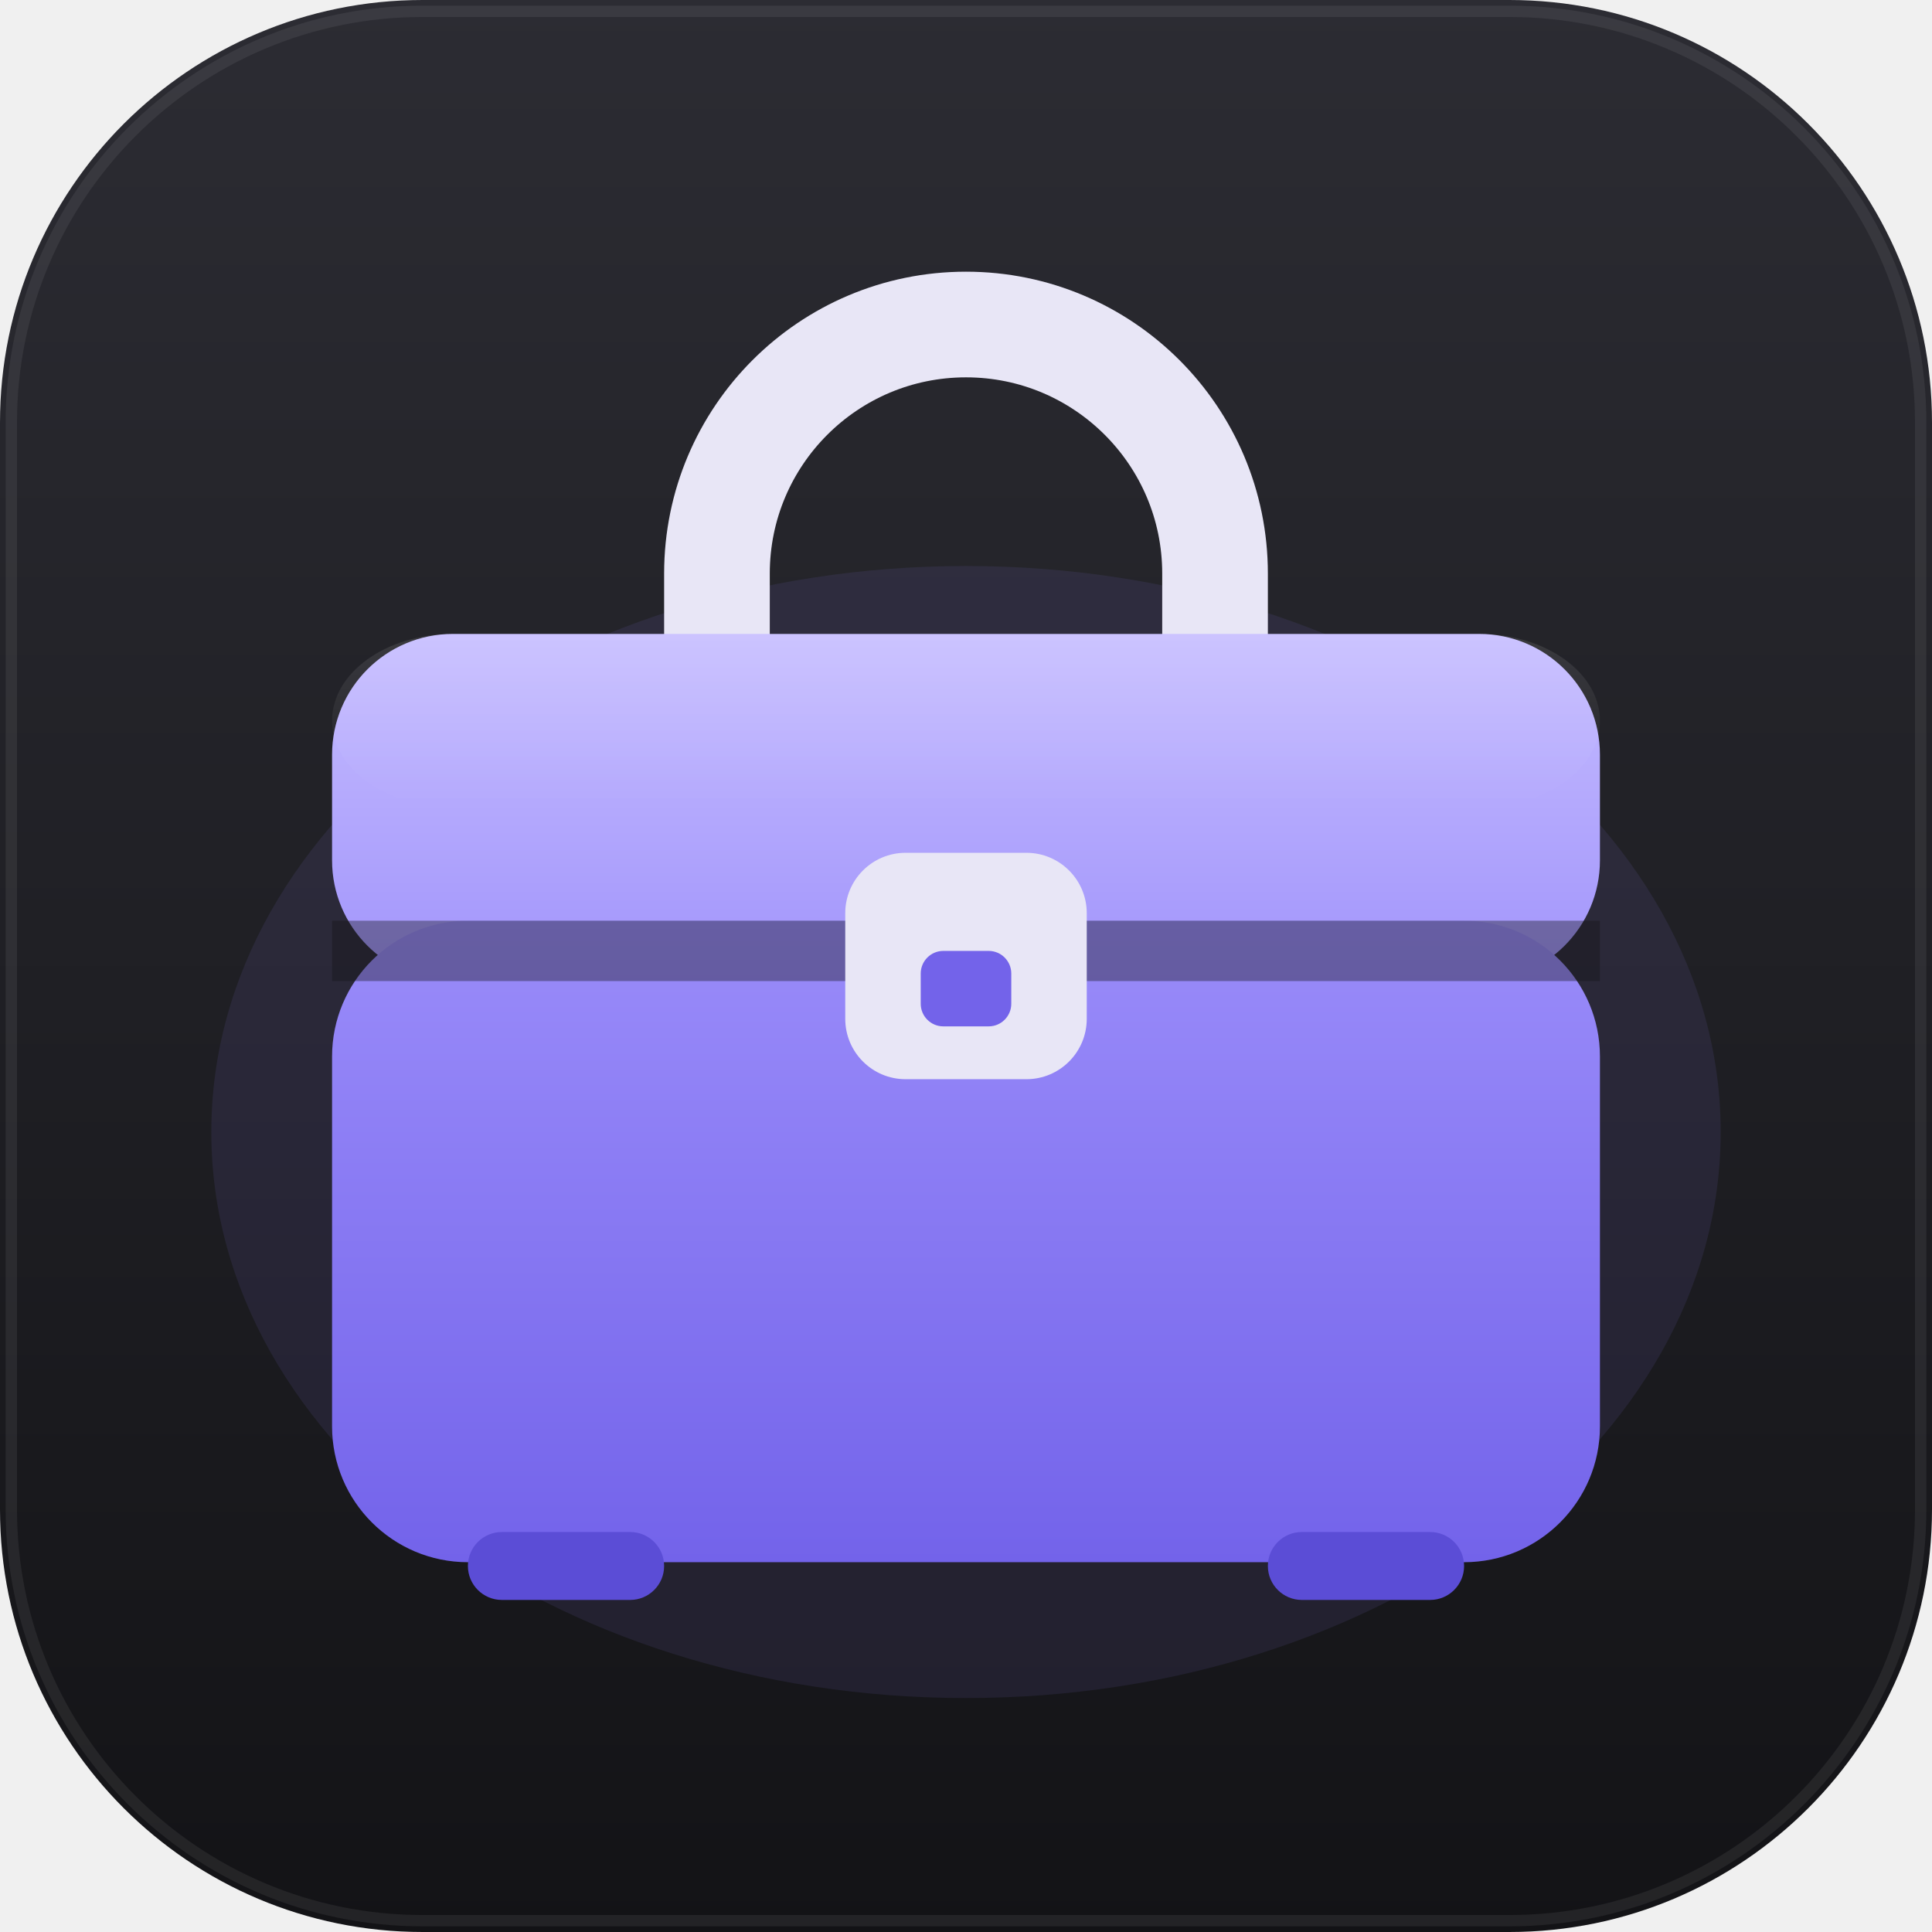
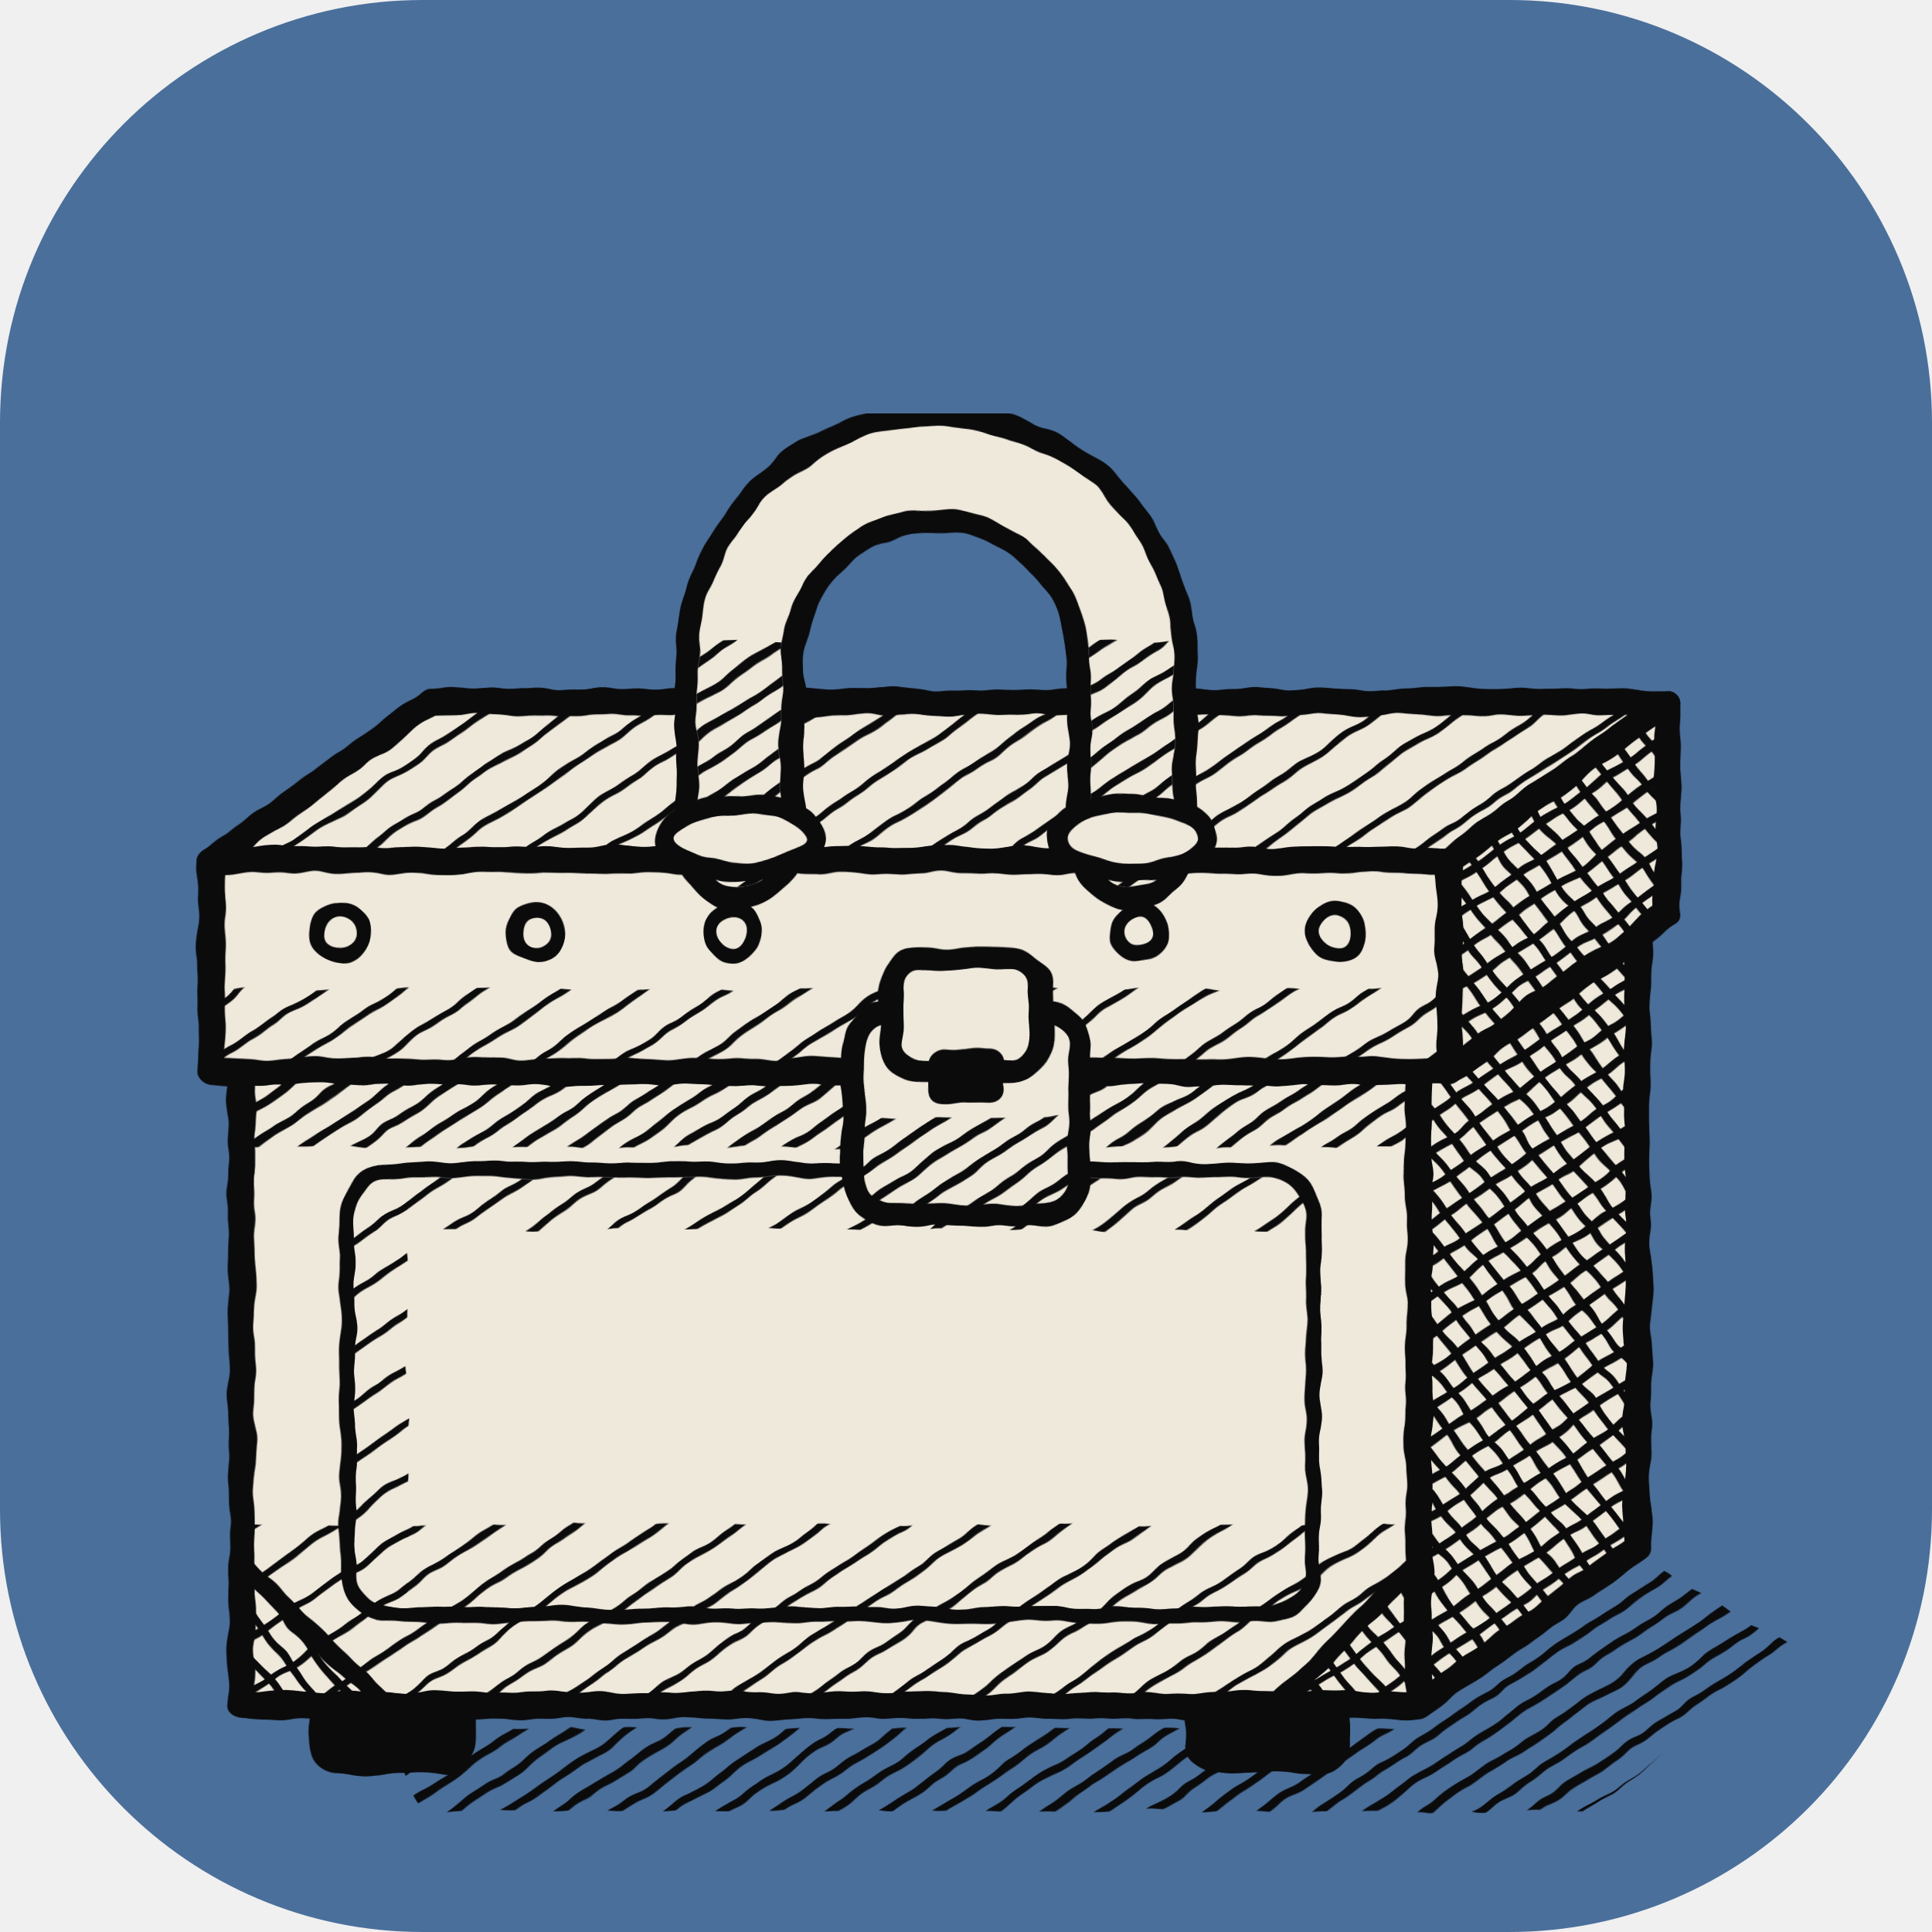
<svg xmlns="http://www.w3.org/2000/svg" viewBox="0 0 512 512" width="512" height="512">
  <defs>
-     <linearGradient id="tile" x1="0" y1="0" x2="0" y2="1">
-       <stop offset="0" stop-color="#2c2c33" />
-       <stop offset="1" stop-color="#131316" />
-     </linearGradient>
-     <linearGradient id="lid" x1="0" y1="0" x2="0" y2="1">
-       <stop offset="0" stop-color="#c6bdff" />
-       <stop offset="1" stop-color="#a194fb" />
-     </linearGradient>
-     <linearGradient id="body" x1="0" y1="0" x2="0" y2="1">
-       <stop offset="0" stop-color="#9a8cfa" />
-       <stop offset="1" stop-color="#7363ea" />
-     </linearGradient>
-     <linearGradient id="shine" x1="0" y1="0" x2="0" y2="1">
-       <stop offset="0" stop-color="#ffffff" stop-opacity="0.10" />
-       <stop offset="1" stop-color="#ffffff" stop-opacity="0" />
-     </linearGradient>
+     <clipPath id="tile">
+       <rect width="512" height="512" rx="112" />
+     </clipPath>
+     <clipPath id="under">
+       <rect x="140" y="170" width="240" height="70" />
+     </clipPath>
+     <pattern id="light" patternUnits="userSpaceOnUse" width="12" height="12" patternTransform="rotate(-34)">
+       <rect width="12" height="1.8" fill="#0b0b0c" />
+     </pattern>
+     <pattern id="mid" patternUnits="userSpaceOnUse" width="8" height="8" patternTransform="rotate(-34)">
+       <rect width="8" height="2.2" fill="#0b0b0c" />
+     </pattern>
+     <pattern id="cross" patternUnits="userSpaceOnUse" width="7" height="7" patternTransform="rotate(52)">
+       <rect width="7" height="2.1" fill="#0b0b0c" />
+     </pattern>
+     <filter id="etch" x="-4%" y="-4%" width="108%" height="108%">
+       <feTurbulence type="fractalNoise" baseFrequency="0.09" numOctaves="2" seed="11" result="noise" />
+       <feDisplacementMap in="SourceGraphic" in2="noise" scale="2.2" xChannelSelector="R" yChannelSelector="G" />
+     </filter>
  </defs>
-   <rect width="512" height="512" rx="112" fill="url(#tile)" />
-   <rect x="3" y="3" width="506" height="506" rx="109" fill="none" stroke="#ffffff" stroke-opacity="0.07" stroke-width="3" />
-   <ellipse cx="256" cy="300" rx="200" ry="150" fill="#8b7cf6" opacity="0.10" />
-   <path d="M190 182 V152 a66 66 0 0 1 132 0 V182" fill="none" stroke="#e8e6f6" stroke-width="28" stroke-linecap="round" />
-   <rect x="88" y="168" width="336" height="92" rx="32" fill="url(#lid)" />
-   <rect x="88" y="168" width="336" height="46" rx="32" fill="url(#shine)" />
-   <rect x="88" y="244" width="336" height="170" rx="36" fill="url(#body)" />
-   <rect x="88" y="244" width="336" height="16" fill="#131316" opacity="0.38" />
-   <rect x="224" y="226" width="64" height="60" rx="16" fill="#e8e6f6" />
-   <rect x="244" y="252" width="24" height="20" rx="6" fill="#7363ea" />
-   <rect x="124" y="406" width="52" height="18" rx="9" fill="#5b4dd6" />
-   <rect x="336" y="406" width="52" height="18" rx="9" fill="#5b4dd6" />
+   <g clip-path="url(#tile)">
+     <rect width="512" height="512" fill="#4a6f9b" />
+     <g filter="url(#etch)" stroke="#0b0b0c" stroke-linejoin="round" stroke-linecap="round">
+       <polygon points="100,458 376,458 436,414 478,438 420,480 112,480" fill="url(#mid)" stroke="none" />
+       <rect x="84" y="450" width="40" height="18" rx="6" fill="#0b0b0c" stroke-width="4" />
+       <rect x="316" y="450" width="40" height="18" rx="6" fill="#0b0b0c" stroke-width="4" />
+       <rect x="64" y="284" width="312" height="168" fill="#efe9dc" stroke-width="7" />
+       <polygon points="376,284 434,242 434,410 376,452" fill="#efe9dc" stroke-width="7" />
+       <polygon points="376,284 434,242 434,410 376,452" fill="url(#mid)" stroke="none" />
+       <polygon points="376,284 434,242 434,410 376,452" fill="url(#cross)" stroke="none" />
+       <rect x="64" y="284" width="312" height="20" fill="url(#mid)" stroke="none" />
+       <rect x="64" y="404" width="312" height="48" fill="url(#light)" stroke="none" />
+       <rect x="92" y="310" width="256" height="118" rx="12" fill="none" stroke-width="4" />
+       <rect x="94" y="312" width="252" height="14" fill="url(#light)" stroke="none" />
+       <rect x="94" y="312" width="14" height="114" fill="url(#light)" stroke="none" />
+       <polygon points="64,414 64,452 102,452" fill="url(#cross)" stroke-width="5" />
+       <polygon points="376,414 376,452 338,452" fill="url(#cross)" stroke-width="5" />
+       <polygon points="56,228 384,228 442,186 114,186" fill="#efe9dc" stroke-width="7" />
+       <polygon points="56,228 384,228 442,186 114,186" fill="url(#light)" stroke="none" />
+       <polygon points="384,228 442,186 442,242 384,284" fill="#efe9dc" stroke-width="7" />
+       <polygon points="384,228 442,186 442,242 384,284" fill="url(#mid)" stroke="none" />
+       <polygon points="384,228 442,186 442,242 384,284" fill="url(#cross)" stroke="none" />
+       <rect x="56" y="228" width="328" height="56" fill="#efe9dc" stroke-width="7" />
+       <rect x="56" y="262" width="328" height="22" fill="url(#light)" stroke="none" />
+       <g fill="#efe9dc" stroke-width="4">
+         <circle cx="90" cy="247" r="6" />
+         <circle cx="142" cy="247" r="6" />
+         <circle cx="194" cy="247" r="6" />
+         <circle cx="302" cy="247" r="6" />
+         <circle cx="354" cy="247" r="6" />
+       </g>
+       <rect x="226" y="268" width="60" height="54" rx="10" fill="#efe9dc" stroke-width="6" />
+       <rect x="226" y="296" width="60" height="26" rx="6" fill="url(#mid)" stroke="none" />
+       <rect x="236" y="254" width="40" height="30" rx="8" fill="#efe9dc" stroke-width="6" />
+       <rect x="246" y="278" width="20" height="14" rx="4" fill="#0b0b0c" stroke="none" />
+       <path d="M196 224 V176 a52 52 0 0 1 104 0 V224" fill="none" stroke-width="34" />
+       <path d="M196 224 V176 a52 52 0 0 1 104 0 V224" fill="none" stroke="#efe9dc" stroke-width="22" />
+       <path d="M196 224 V176 a52 52 0 0 1 104 0 V224" fill="none" stroke="url(#mid)" stroke-width="22" clip-path="url(#under)" />
+       <ellipse cx="196" cy="222" rx="20" ry="9" fill="#efe9dc" stroke-width="5" />
+       <ellipse cx="300" cy="222" rx="20" ry="9" fill="#efe9dc" stroke-width="5" />
+     </g>
+   </g>
</svg>
